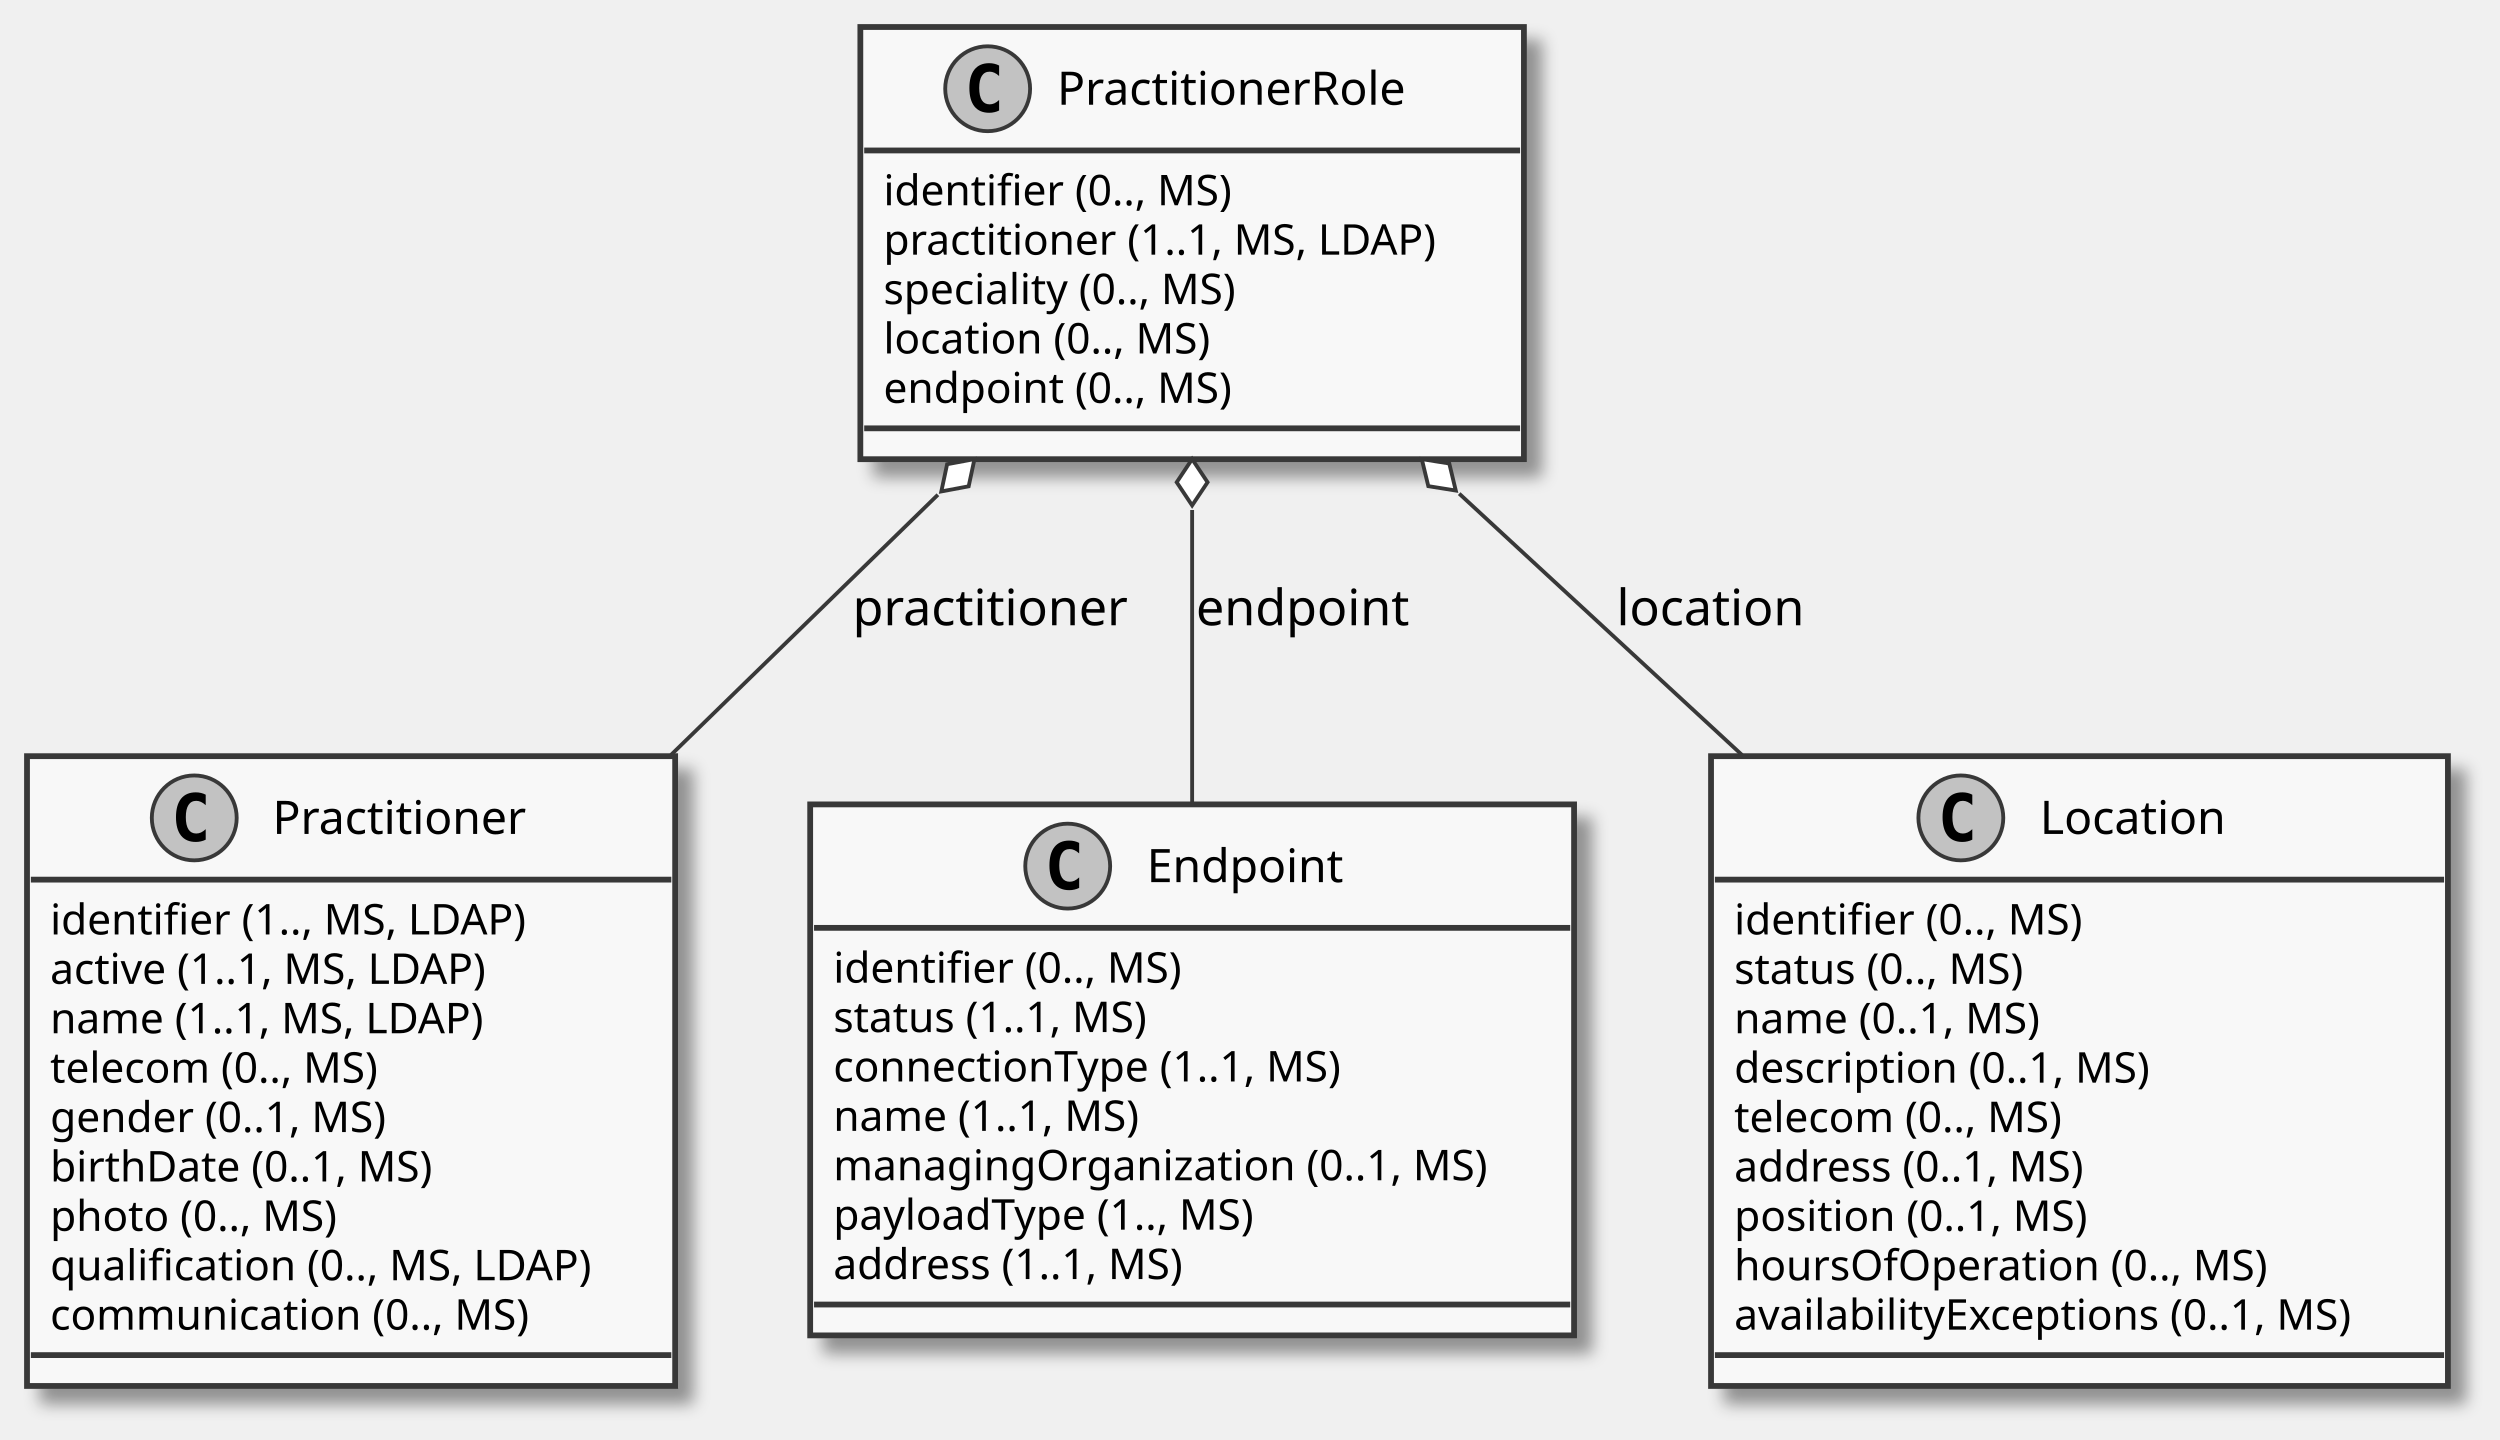
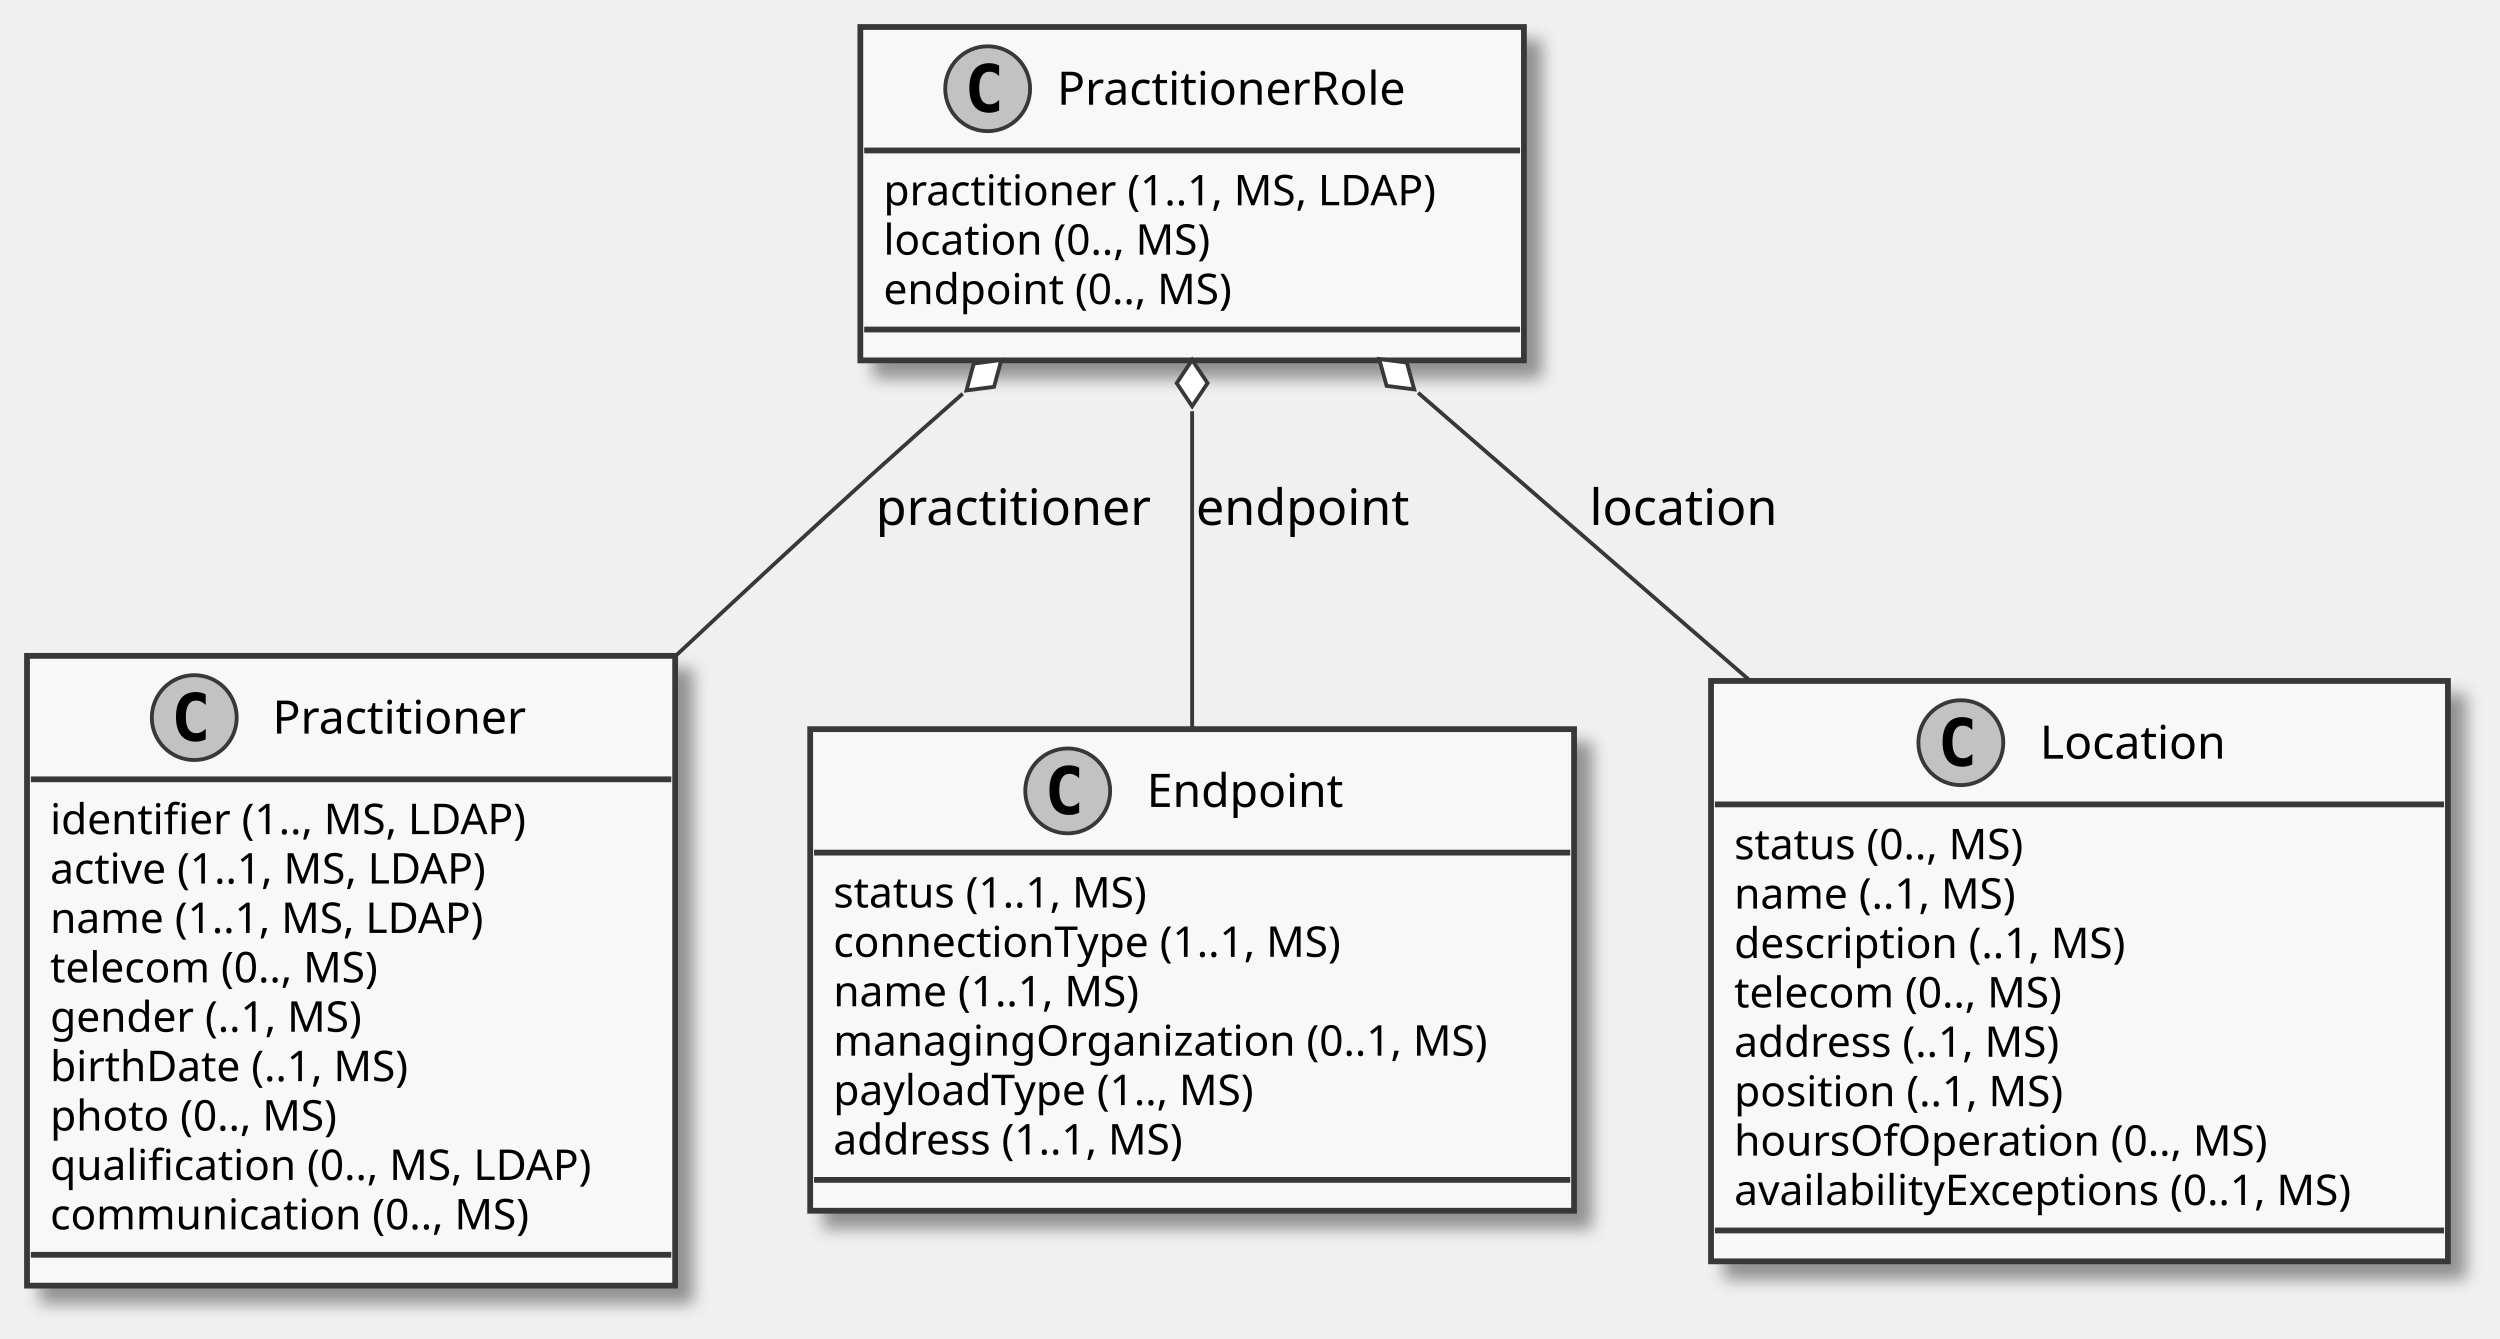
- <svg xmlns="http://www.w3.org/2000/svg" contentScriptType="application/ecmascript" contentStyleType="text/css" height="373px" preserveAspectRatio="none" style="width:648px;height:373px;background:#FFFFFF;" version="1.1" viewBox="0 0 648 373" width="648px" zoomAndPan="magnify">
+ <svg xmlns="http://www.w3.org/2000/svg" contentScriptType="application/ecmascript" contentStyleType="text/css" height="347px" preserveAspectRatio="none" style="width:648px;height:347px;background:#FFFFFF;" version="1.1" viewBox="0 0 648 347" width="648px" zoomAndPan="magnify">
  <defs>
-     <filter height="300%" id="ff3hclljkerwi" width="300%" x="-1" y="-1">
+     <filter height="300%" id="f13em6hwwxfppq" width="300%" x="-1" y="-1">
      <feGaussianBlur result="blurOut" stdDeviation="2.0" />
      <feColorMatrix in="blurOut" result="blurOut2" type="matrix" values="0 0 0 0 0 0 0 0 0 0 0 0 0 0 0 0 0 0 .4 0" />
      <feOffset dx="4.0" dy="4.0" in="blurOut2" result="blurOut3" />
      <feBlend in="SourceGraphic" in2="blurOut3" mode="normal" />
    </filter>
  </defs>
  <g>
-     <rect codeLine="2" fill="#F8F8F8" filter="url(#ff3hclljkerwi)" height="112.023" id="PractitionerRole" style="stroke:#383838;stroke-width:1.5;" width="172" x="223" y="7" />
+     <rect codeLine="2" fill="#F8F8F8" filter="url(#f13em6hwwxfppq)" height="86.414" id="PractitionerRole" style="stroke:#383838;stroke-width:1.5;" width="172" x="223" y="7" />
    <ellipse cx="256" cy="23" fill="#C2C2C2" rx="11" ry="11" style="stroke:#383838;stroke-width:1.0;" />
    <path d="M258.969,28.641 Q258.391,28.938 257.75,29.078 Q257.109,29.234 256.406,29.234 Q253.906,29.234 252.578,27.594 Q251.266,25.938 251.266,22.812 Q251.266,19.688 252.578,18.031 Q253.906,16.375 256.406,16.375 Q257.109,16.375 257.75,16.531 Q258.406,16.688 258.969,16.984 L258.969,19.703 Q258.344,19.125 257.75,18.859 Q257.156,18.578 256.531,18.578 Q255.188,18.578 254.5,19.656 Q253.812,20.719 253.812,22.812 Q253.812,24.906 254.5,25.984 Q255.188,27.047 256.531,27.047 Q257.156,27.047 257.75,26.781 Q258.344,26.5 258.969,25.922 L258.969,28.641 Z " fill="#000000" />
    <text fill="#000000" font-family="sans-serif" font-size="12" lengthAdjust="spacing" textLength="100" x="274" y="27.154">PractitionerRole</text>
    <line style="stroke:#383838;stroke-width:1.5;" x1="224" x2="394" y1="39" y2="39" />
-     <text fill="#000000" font-family="sans-serif" font-size="11" lengthAdjust="spacing" textLength="102" x="229" y="53.21">identifier (0.., MS)</text>
-     <text fill="#000000" font-family="sans-serif" font-size="11" lengthAdjust="spacing" textLength="160" x="229" y="66.015">practitioner (1..1, MS, LDAP)</text>
-     <text fill="#000000" font-family="sans-serif" font-size="11" lengthAdjust="spacing" textLength="105" x="229" y="78.82">speciality (0.., MS)</text>
-     <text fill="#000000" font-family="sans-serif" font-size="11" lengthAdjust="spacing" textLength="96" x="229" y="91.624">location (0.., MS)</text>
-     <text fill="#000000" font-family="sans-serif" font-size="11" lengthAdjust="spacing" textLength="101" x="229" y="104.429">endpoint (0.., MS)</text>
-     <line style="stroke:#383838;stroke-width:1.5;" x1="224" x2="394" y1="111.023" y2="111.023" />
-     <rect codeLine="9" fill="#F8F8F8" filter="url(#ff3hclljkerwi)" height="163.242" id="Practitioner" style="stroke:#383838;stroke-width:1.5;" width="168" x="7" y="196" />
-     <ellipse cx="50.35" cy="212" fill="#C2C2C2" rx="11" ry="11" style="stroke:#383838;stroke-width:1.0;" />
-     <path d="M53.319,217.641 Q52.741,217.938 52.1,218.078 Q51.459,218.234 50.756,218.234 Q48.256,218.234 46.928,216.594 Q45.616,214.938 45.616,211.812 Q45.616,208.688 46.928,207.031 Q48.256,205.375 50.756,205.375 Q51.459,205.375 52.1,205.531 Q52.756,205.688 53.319,205.984 L53.319,208.703 Q52.694,208.125 52.1,207.859 Q51.506,207.578 50.881,207.578 Q49.538,207.578 48.85,208.656 Q48.163,209.719 48.163,211.812 Q48.163,213.906 48.85,214.984 Q49.538,216.047 50.881,216.047 Q51.506,216.047 52.1,215.781 Q52.694,215.5 53.319,214.922 L53.319,217.641 Z " fill="#000000" />
-     <text fill="#000000" font-family="sans-serif" font-size="12" lengthAdjust="spacing" textLength="73" x="70.65" y="216.154">Practitioner</text>
-     <line style="stroke:#383838;stroke-width:1.5;" x1="8" x2="174" y1="228" y2="228" />
-     <text fill="#000000" font-family="sans-serif" font-size="11" lengthAdjust="spacing" textLength="138" x="13" y="242.21">identifier (1.., MS, LDAP)</text>
-     <text fill="#000000" font-family="sans-serif" font-size="11" lengthAdjust="spacing" textLength="128" x="13" y="255.015">active (1..1, MS, LDAP)</text>
-     <text fill="#000000" font-family="sans-serif" font-size="11" lengthAdjust="spacing" textLength="127" x="13" y="267.82">name (1..1, MS, LDAP)</text>
-     <text fill="#000000" font-family="sans-serif" font-size="11" lengthAdjust="spacing" textLength="97" x="13" y="280.625">telecom (0.., MS)</text>
-     <text fill="#000000" font-family="sans-serif" font-size="11" lengthAdjust="spacing" textLength="99" x="13" y="293.429">gender (0..1, MS)</text>
-     <text fill="#000000" font-family="sans-serif" font-size="11" lengthAdjust="spacing" textLength="111" x="13" y="306.234">birthDate (0..1, MS)</text>
-     <text fill="#000000" font-family="sans-serif" font-size="11" lengthAdjust="spacing" textLength="84" x="13" y="319.039">photo (0.., MS)</text>
-     <text fill="#000000" font-family="sans-serif" font-size="11" lengthAdjust="spacing" textLength="156" x="13" y="331.843">qualification (0.., MS, LDAP)</text>
-     <text fill="#000000" font-family="sans-serif" font-size="11" lengthAdjust="spacing" textLength="138" x="13" y="344.648">communication (0.., MS)</text>
-     <line style="stroke:#383838;stroke-width:1.5;" x1="8" x2="174" y1="351.242" y2="351.242" />
-     <rect codeLine="20" fill="#F8F8F8" filter="url(#ff3hclljkerwi)" height="137.633" id="Endpoint" style="stroke:#383838;stroke-width:1.5;" width="198" x="210" y="208.5" />
-     <ellipse cx="276.75" cy="224.5" fill="#C2C2C2" rx="11" ry="11" style="stroke:#383838;stroke-width:1.0;" />
-     <path d="M279.719,230.141 Q279.141,230.438 278.5,230.578 Q277.859,230.734 277.156,230.734 Q274.656,230.734 273.328,229.094 Q272.016,227.438 272.016,224.312 Q272.016,221.188 273.328,219.531 Q274.656,217.875 277.156,217.875 Q277.859,217.875 278.5,218.031 Q279.156,218.188 279.719,218.484 L279.719,221.203 Q279.094,220.625 278.5,220.359 Q277.906,220.078 277.281,220.078 Q275.938,220.078 275.25,221.156 Q274.562,222.219 274.562,224.312 Q274.562,226.406 275.25,227.484 Q275.938,228.547 277.281,228.547 Q277.906,228.547 278.5,228.281 Q279.094,228 279.719,227.422 L279.719,230.141 Z " fill="#000000" />
-     <text fill="#000000" font-family="sans-serif" font-size="12" lengthAdjust="spacing" textLength="56" x="297.25" y="228.654">Endpoint</text>
-     <line style="stroke:#383838;stroke-width:1.5;" x1="211" x2="407" y1="240.5" y2="240.5" />
-     <text fill="#000000" font-family="sans-serif" font-size="11" lengthAdjust="spacing" textLength="102" x="216" y="254.71">identifier (0.., MS)</text>
-     <text fill="#000000" font-family="sans-serif" font-size="11" lengthAdjust="spacing" textLength="95" x="216" y="267.515">status (1..1, MS)</text>
-     <text fill="#000000" font-family="sans-serif" font-size="11" lengthAdjust="spacing" textLength="147" x="216" y="280.32">connectionType (1..1, MS)</text>
-     <text fill="#000000" font-family="sans-serif" font-size="11" lengthAdjust="spacing" textLength="91" x="216" y="293.125">name (1..1, MS)</text>
-     <text fill="#000000" font-family="sans-serif" font-size="11" lengthAdjust="spacing" textLength="186" x="216" y="305.929">managingOrganization (0..1, MS)</text>
-     <text fill="#000000" font-family="sans-serif" font-size="11" lengthAdjust="spacing" textLength="123" x="216" y="318.734">payloadType (1.., MS)</text>
-     <text fill="#000000" font-family="sans-serif" font-size="11" lengthAdjust="spacing" textLength="106" x="216" y="331.539">address (1..1, MS)</text>
-     <line style="stroke:#383838;stroke-width:1.5;" x1="211" x2="407" y1="338.133" y2="338.133" />
-     <rect codeLine="29" fill="#F8F8F8" filter="url(#ff3hclljkerwi)" height="163.242" id="Location" style="stroke:#383838;stroke-width:1.5;" width="191" x="443.5" y="196" />
-     <ellipse cx="508.25" cy="212" fill="#C2C2C2" rx="11" ry="11" style="stroke:#383838;stroke-width:1.0;" />
-     <path d="M511.219,217.641 Q510.641,217.938 510,218.078 Q509.359,218.234 508.656,218.234 Q506.156,218.234 504.828,216.594 Q503.516,214.938 503.516,211.812 Q503.516,208.688 504.828,207.031 Q506.156,205.375 508.656,205.375 Q509.359,205.375 510,205.531 Q510.656,205.688 511.219,205.984 L511.219,208.703 Q510.594,208.125 510,207.859 Q509.406,207.578 508.781,207.578 Q507.438,207.578 506.75,208.656 Q506.062,209.719 506.062,211.812 Q506.062,213.906 506.75,214.984 Q507.438,216.047 508.781,216.047 Q509.406,216.047 510,215.781 Q510.594,215.5 511.219,214.922 L511.219,217.641 Z " fill="#000000" />
-     <text fill="#000000" font-family="sans-serif" font-size="12" lengthAdjust="spacing" textLength="53" x="528.75" y="216.154">Location</text>
-     <line style="stroke:#383838;stroke-width:1.5;" x1="444.5" x2="633.5" y1="228" y2="228" />
-     <text fill="#000000" font-family="sans-serif" font-size="11" lengthAdjust="spacing" textLength="102" x="449.5" y="242.21">identifier (0.., MS)</text>
-     <text fill="#000000" font-family="sans-serif" font-size="11" lengthAdjust="spacing" textLength="88" x="449.5" y="255.015">status (0.., MS)</text>
-     <text fill="#000000" font-family="sans-serif" font-size="11" lengthAdjust="spacing" textLength="91" x="449.5" y="267.82">name (0..1, MS)</text>
-     <text fill="#000000" font-family="sans-serif" font-size="11" lengthAdjust="spacing" textLength="122" x="449.5" y="280.625">description (0..1, MS)</text>
-     <text fill="#000000" font-family="sans-serif" font-size="11" lengthAdjust="spacing" textLength="97" x="449.5" y="293.429">telecom (0.., MS)</text>
-     <text fill="#000000" font-family="sans-serif" font-size="11" lengthAdjust="spacing" textLength="106" x="449.5" y="306.234">address (0..1, MS)</text>
-     <text fill="#000000" font-family="sans-serif" font-size="11" lengthAdjust="spacing" textLength="104" x="449.5" y="319.039">position (0..1, MS)</text>
-     <text fill="#000000" font-family="sans-serif" font-size="11" lengthAdjust="spacing" textLength="154" x="449.5" y="331.843">hoursOfOperation (0.., MS)</text>
-     <text fill="#000000" font-family="sans-serif" font-size="11" lengthAdjust="spacing" textLength="179" x="449.5" y="344.648">availabilityExceptions (0..1, MS)</text>
-     <line style="stroke:#383838;stroke-width:1.5;" x1="444.5" x2="633.5" y1="351.242" y2="351.242" />
-     <path codeLine="41" d="M243.1,128.24 C221.31,149.48 196.79,173.38 173.9,195.7 " fill="none" id="PractitionerRole-backto-Practitioner" style="stroke:#383838;stroke-width:1.0;" />
-     <polygon fill="#FFFFFF" points="252.58,119,245.492,120.326,243.99,127.379,251.078,126.053,252.58,119" style="stroke:#383838;stroke-width:1.0;" />
-     <text fill="#000000" font-family="sans-serif" font-size="13" lengthAdjust="spacing" textLength="73" x="221" y="162.067">practitioner</text>
-     <path codeLine="42" d="M309,132.19 C309,156.58 309,184.05 309,208.43 " fill="none" id="PractitionerRole-backto-Endpoint" style="stroke:#383838;stroke-width:1.0;" />
-     <polygon fill="#FFFFFF" points="309,119,305,125,309,131,313,125,309,119" style="stroke:#383838;stroke-width:1.0;" />
-     <text fill="#000000" font-family="sans-serif" font-size="13" lengthAdjust="spacing" textLength="56" x="310" y="162.067">endpoint</text>
-     <path codeLine="43" d="M378.22,127.95 C401.28,149.26 427.28,173.28 451.54,195.7 " fill="none" id="PractitionerRole-backto-Location" style="stroke:#383838;stroke-width:1.0;" />
-     <polygon fill="#FFFFFF" points="368.53,119,370.218,126.011,377.339,127.149,375.651,120.138,368.53,119" style="stroke:#383838;stroke-width:1.0;" />
-     <text fill="#000000" font-family="sans-serif" font-size="13" lengthAdjust="spacing" textLength="50" x="419" y="162.067">location</text>
+     <text fill="#000000" font-family="sans-serif" font-size="11" lengthAdjust="spacing" textLength="160" x="229" y="53.21">practitioner (1..1, MS, LDAP)</text>
+     <text fill="#000000" font-family="sans-serif" font-size="11" lengthAdjust="spacing" textLength="96" x="229" y="66.015">location (0.., MS)</text>
+     <text fill="#000000" font-family="sans-serif" font-size="11" lengthAdjust="spacing" textLength="101" x="229" y="78.82">endpoint (0.., MS)</text>
+     <line style="stroke:#383838;stroke-width:1.5;" x1="224" x2="394" y1="85.414" y2="85.414" />
+     <rect codeLine="7" fill="#F8F8F8" filter="url(#f13em6hwwxfppq)" height="163.242" id="Practitioner" style="stroke:#383838;stroke-width:1.5;" width="168" x="7" y="170" />
+     <ellipse cx="50.35" cy="186" fill="#C2C2C2" rx="11" ry="11" style="stroke:#383838;stroke-width:1.0;" />
+     <path d="M53.319,191.641 Q52.741,191.938 52.1,192.078 Q51.459,192.234 50.756,192.234 Q48.256,192.234 46.928,190.594 Q45.616,188.938 45.616,185.812 Q45.616,182.688 46.928,181.031 Q48.256,179.375 50.756,179.375 Q51.459,179.375 52.1,179.531 Q52.756,179.688 53.319,179.984 L53.319,182.703 Q52.694,182.125 52.1,181.859 Q51.506,181.578 50.881,181.578 Q49.538,181.578 48.85,182.656 Q48.163,183.719 48.163,185.812 Q48.163,187.906 48.85,188.984 Q49.538,190.047 50.881,190.047 Q51.506,190.047 52.1,189.781 Q52.694,189.5 53.319,188.922 L53.319,191.641 Z " fill="#000000" />
+     <text fill="#000000" font-family="sans-serif" font-size="12" lengthAdjust="spacing" textLength="73" x="70.65" y="190.154">Practitioner</text>
+     <line style="stroke:#383838;stroke-width:1.5;" x1="8" x2="174" y1="202" y2="202" />
+     <text fill="#000000" font-family="sans-serif" font-size="11" lengthAdjust="spacing" textLength="138" x="13" y="216.21">identifier (1.., MS, LDAP)</text>
+     <text fill="#000000" font-family="sans-serif" font-size="11" lengthAdjust="spacing" textLength="128" x="13" y="229.015">active (1..1, MS, LDAP)</text>
+     <text fill="#000000" font-family="sans-serif" font-size="11" lengthAdjust="spacing" textLength="127" x="13" y="241.82">name (1..1, MS, LDAP)</text>
+     <text fill="#000000" font-family="sans-serif" font-size="11" lengthAdjust="spacing" textLength="97" x="13" y="254.625">telecom (0.., MS)</text>
+     <text fill="#000000" font-family="sans-serif" font-size="11" lengthAdjust="spacing" textLength="92" x="13" y="267.429">gender (..1, MS)</text>
+     <text fill="#000000" font-family="sans-serif" font-size="11" lengthAdjust="spacing" textLength="104" x="13" y="280.234">birthDate (..1, MS)</text>
+     <text fill="#000000" font-family="sans-serif" font-size="11" lengthAdjust="spacing" textLength="84" x="13" y="293.039">photo (0.., MS)</text>
+     <text fill="#000000" font-family="sans-serif" font-size="11" lengthAdjust="spacing" textLength="156" x="13" y="305.843">qualification (0.., MS, LDAP)</text>
+     <text fill="#000000" font-family="sans-serif" font-size="11" lengthAdjust="spacing" textLength="138" x="13" y="318.648">communication (0.., MS)</text>
+     <line style="stroke:#383838;stroke-width:1.5;" x1="8" x2="174" y1="325.242" y2="325.242" />
+     <rect codeLine="18" fill="#F8F8F8" filter="url(#f13em6hwwxfppq)" height="124.828" id="Endpoint" style="stroke:#383838;stroke-width:1.5;" width="198" x="210" y="189" />
+     <ellipse cx="276.75" cy="205" fill="#C2C2C2" rx="11" ry="11" style="stroke:#383838;stroke-width:1.0;" />
+     <path d="M279.719,210.641 Q279.141,210.938 278.5,211.078 Q277.859,211.234 277.156,211.234 Q274.656,211.234 273.328,209.594 Q272.016,207.938 272.016,204.812 Q272.016,201.688 273.328,200.031 Q274.656,198.375 277.156,198.375 Q277.859,198.375 278.5,198.531 Q279.156,198.688 279.719,198.984 L279.719,201.703 Q279.094,201.125 278.5,200.859 Q277.906,200.578 277.281,200.578 Q275.938,200.578 275.25,201.656 Q274.562,202.719 274.562,204.812 Q274.562,206.906 275.25,207.984 Q275.938,209.047 277.281,209.047 Q277.906,209.047 278.5,208.781 Q279.094,208.5 279.719,207.922 L279.719,210.641 Z " fill="#000000" />
+     <text fill="#000000" font-family="sans-serif" font-size="12" lengthAdjust="spacing" textLength="56" x="297.25" y="209.154">Endpoint</text>
+     <line style="stroke:#383838;stroke-width:1.5;" x1="211" x2="407" y1="221" y2="221" />
+     <text fill="#000000" font-family="sans-serif" font-size="11" lengthAdjust="spacing" textLength="95" x="216" y="235.21">status (1..1, MS)</text>
+     <text fill="#000000" font-family="sans-serif" font-size="11" lengthAdjust="spacing" textLength="147" x="216" y="248.015">connectionType (1..1, MS)</text>
+     <text fill="#000000" font-family="sans-serif" font-size="11" lengthAdjust="spacing" textLength="91" x="216" y="260.82">name (1..1, MS)</text>
+     <text fill="#000000" font-family="sans-serif" font-size="11" lengthAdjust="spacing" textLength="186" x="216" y="273.625">managingOrganization (0..1, MS)</text>
+     <text fill="#000000" font-family="sans-serif" font-size="11" lengthAdjust="spacing" textLength="123" x="216" y="286.429">payloadType (1.., MS)</text>
+     <text fill="#000000" font-family="sans-serif" font-size="11" lengthAdjust="spacing" textLength="106" x="216" y="299.234">address (1..1, MS)</text>
+     <line style="stroke:#383838;stroke-width:1.5;" x1="211" x2="407" y1="305.828" y2="305.828" />
+     <rect codeLine="26" fill="#F8F8F8" filter="url(#f13em6hwwxfppq)" height="150.438" id="Location" style="stroke:#383838;stroke-width:1.5;" width="191" x="443.5" y="176.5" />
+     <ellipse cx="508.25" cy="192.5" fill="#C2C2C2" rx="11" ry="11" style="stroke:#383838;stroke-width:1.0;" />
+     <path d="M511.219,198.141 Q510.641,198.438 510,198.578 Q509.359,198.734 508.656,198.734 Q506.156,198.734 504.828,197.094 Q503.516,195.438 503.516,192.312 Q503.516,189.188 504.828,187.531 Q506.156,185.875 508.656,185.875 Q509.359,185.875 510,186.031 Q510.656,186.188 511.219,186.484 L511.219,189.203 Q510.594,188.625 510,188.359 Q509.406,188.078 508.781,188.078 Q507.438,188.078 506.75,189.156 Q506.062,190.219 506.062,192.312 Q506.062,194.406 506.75,195.484 Q507.438,196.547 508.781,196.547 Q509.406,196.547 510,196.281 Q510.594,196 511.219,195.422 L511.219,198.141 Z " fill="#000000" />
+     <text fill="#000000" font-family="sans-serif" font-size="12" lengthAdjust="spacing" textLength="53" x="528.75" y="196.654">Location</text>
+     <line style="stroke:#383838;stroke-width:1.5;" x1="444.5" x2="633.5" y1="208.5" y2="208.5" />
+     <text fill="#000000" font-family="sans-serif" font-size="11" lengthAdjust="spacing" textLength="88" x="449.5" y="222.71">status (0.., MS)</text>
+     <text fill="#000000" font-family="sans-serif" font-size="11" lengthAdjust="spacing" textLength="84" x="449.5" y="235.515">name (..1, MS)</text>
+     <text fill="#000000" font-family="sans-serif" font-size="11" lengthAdjust="spacing" textLength="115" x="449.5" y="248.32">description (..1, MS)</text>
+     <text fill="#000000" font-family="sans-serif" font-size="11" lengthAdjust="spacing" textLength="97" x="449.5" y="261.125">telecom (0.., MS)</text>
+     <text fill="#000000" font-family="sans-serif" font-size="11" lengthAdjust="spacing" textLength="99" x="449.5" y="273.929">address (..1, MS)</text>
+     <text fill="#000000" font-family="sans-serif" font-size="11" lengthAdjust="spacing" textLength="97" x="449.5" y="286.734">position (..1, MS)</text>
+     <text fill="#000000" font-family="sans-serif" font-size="11" lengthAdjust="spacing" textLength="154" x="449.5" y="299.539">hoursOfOperation (0.., MS)</text>
+     <text fill="#000000" font-family="sans-serif" font-size="11" lengthAdjust="spacing" textLength="179" x="449.5" y="312.343">availabilityExceptions (0..1, MS)</text>
+     <line style="stroke:#383838;stroke-width:1.5;" x1="444.5" x2="633.5" y1="318.938" y2="318.938" />
+     <path codeLine="37" d="M249.53,102.05 C241.58,109.04 233.56,116.16 226,123 C209.39,138.04 191.85,154.31 175.1,170.03 " fill="none" id="PractitionerRole-backto-Practitioner" style="stroke:#383838;stroke-width:1.0;" />
+     <polygon fill="#FFFFFF" points="259.54,93.3,252.39,94.239,250.507,101.199,257.656,100.261,259.54,93.3" style="stroke:#383838;stroke-width:1.0;" />
+     <text fill="#000000" font-family="sans-serif" font-size="13" lengthAdjust="spacing" textLength="73" x="227" y="136.067">practitioner</text>
+     <path codeLine="38" d="M309,106.59 C309,132.19 309,162.65 309,188.94 " fill="none" id="PractitionerRole-backto-Endpoint" style="stroke:#383838;stroke-width:1.0;" />
+     <polygon fill="#FFFFFF" points="309,93.31,305,99.31,309,105.31,313,99.31,309,93.31" style="stroke:#383838;stroke-width:1.0;" />
+     <text fill="#000000" font-family="sans-serif" font-size="13" lengthAdjust="spacing" textLength="56" x="310" y="136.067">endpoint</text>
+     <path codeLine="39" d="M367.58,101.81 C393.63,124.41 424.81,151.46 453.4,176.25 " fill="none" id="PractitionerRole-backto-Location" style="stroke:#383838;stroke-width:1.0;" />
+     <polygon fill="#FFFFFF" points="357.5,93.07,359.411,100.023,366.564,100.934,364.653,93.98,357.5,93.07" style="stroke:#383838;stroke-width:1.0;" />
+     <text fill="#000000" font-family="sans-serif" font-size="13" lengthAdjust="spacing" textLength="50" x="412" y="136.067">location</text>
  </g>
</svg>
